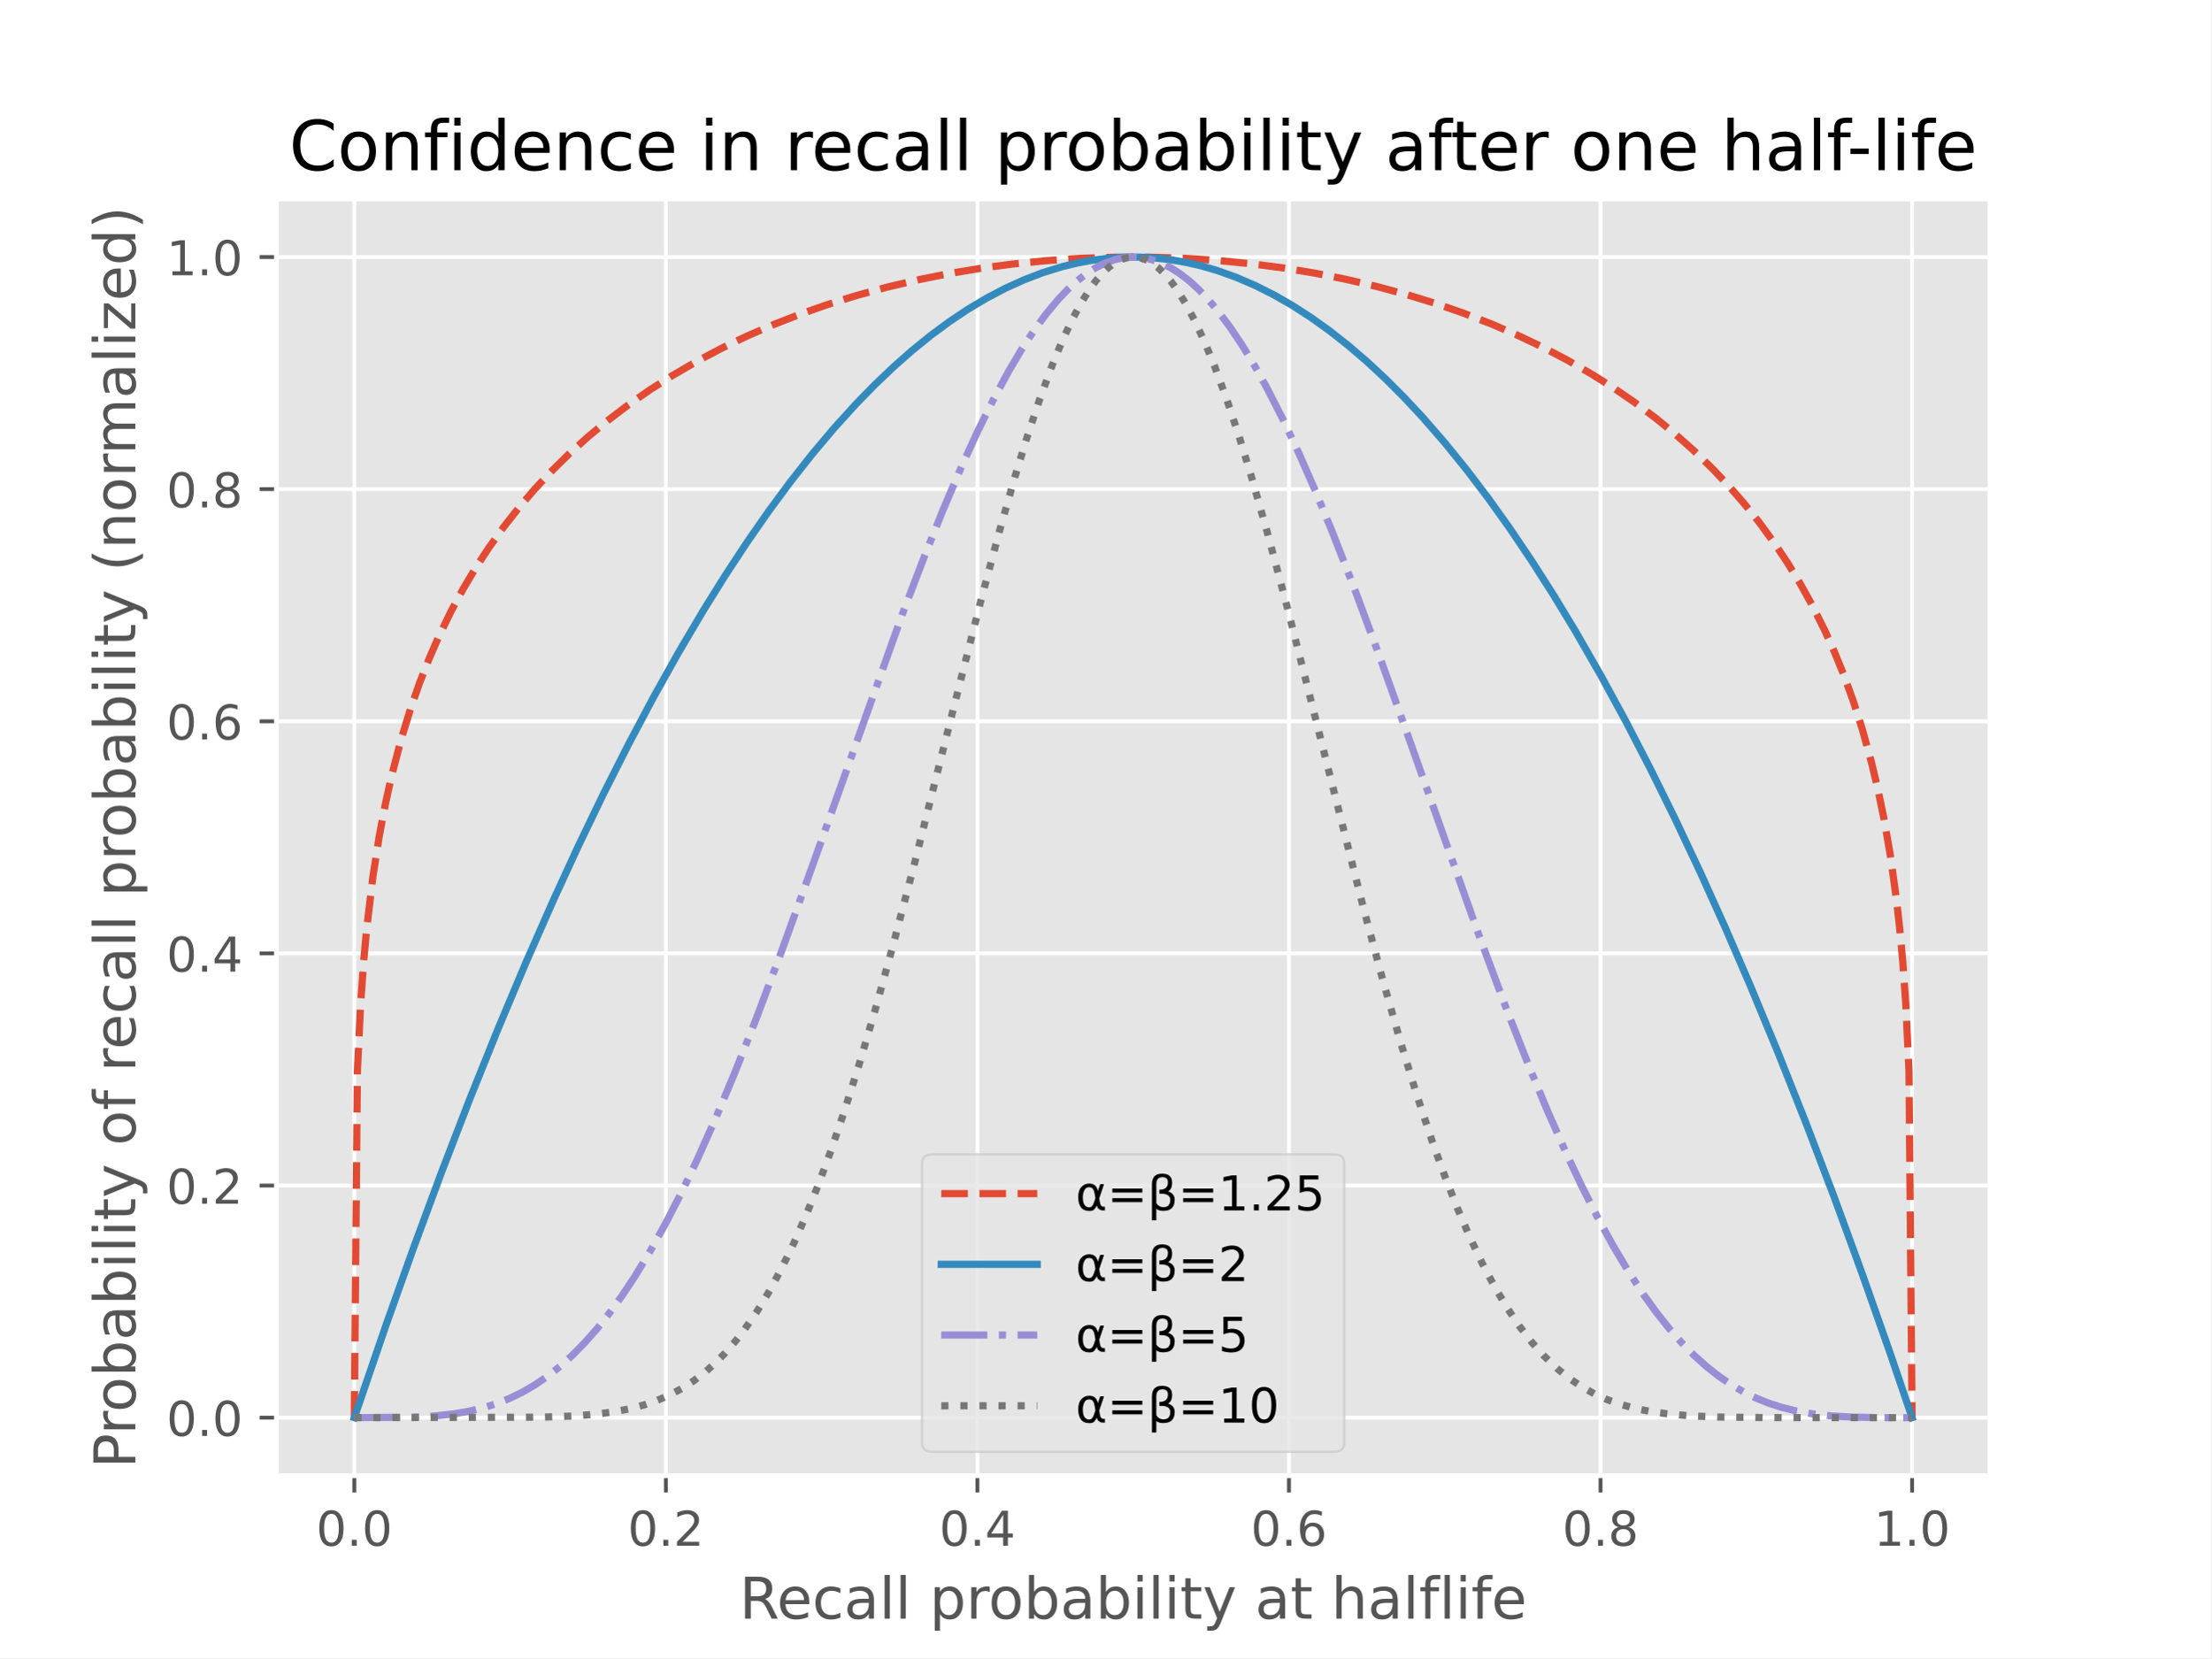
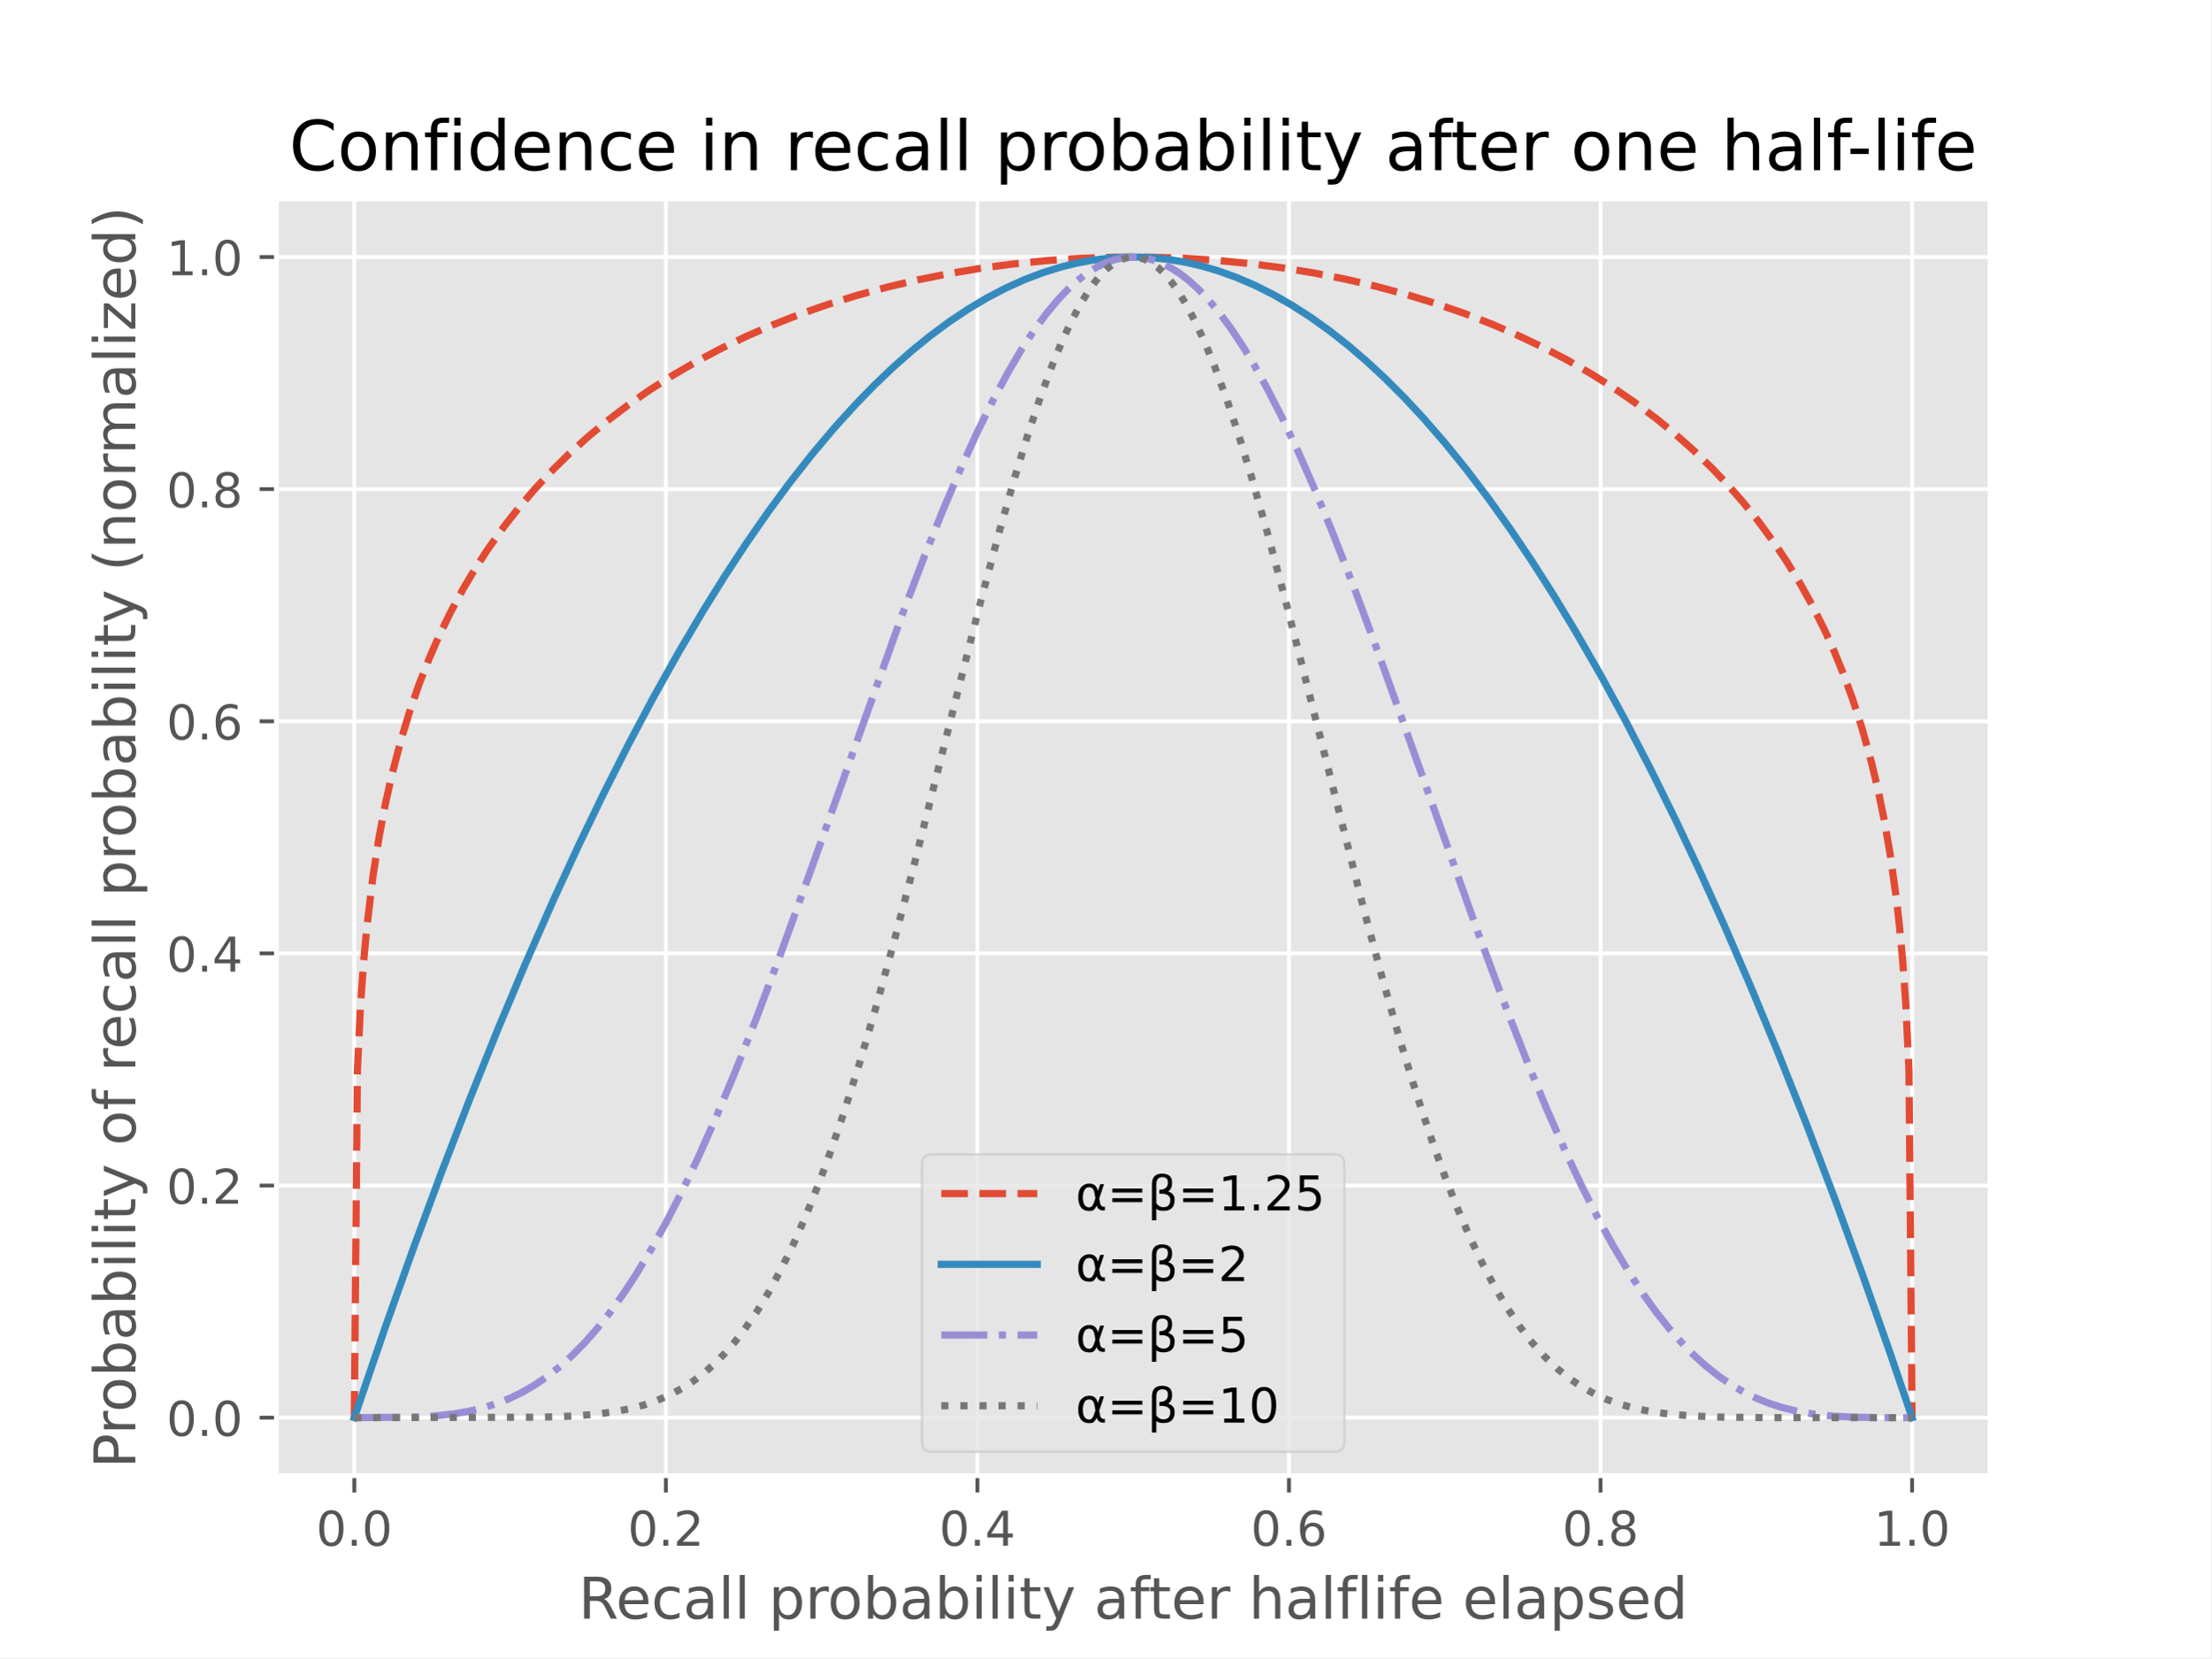
<svg xmlns="http://www.w3.org/2000/svg" xmlns:xlink="http://www.w3.org/1999/xlink" width="460.8pt" height="345.6pt" viewBox="0 0 460.8 345.6" version="1.1">
  <defs>
    <style type="text/css">*{stroke-linejoin: round; stroke-linecap: butt}</style>
  </defs>
  <g id="figure_1">
    <g id="patch_1">
      <path d="M 0 345.6  L 460.8 345.6  L 460.8 0  L 0 0  z " style="fill: #ffffff" />
    </g>
    <g id="axes_1">
      <g id="patch_2">
        <path d="M 57.6 307.584  L 414.72 307.584  L 414.72 41.472  L 57.6 41.472  z " style="fill: #e5e5e5" />
      </g>
      <g id="matplotlib.axis_1">
        <g id="xtick_1">
          <g id="line2d_1">
-             <path d="M 73.833 307.584  L 73.833 41.472  " clip-path="url(#pab74af2b6c)" style="fill: none; stroke: #ffffff; stroke-width: 0.8; stroke-linecap: square" />
+             <path d="M 73.833 307.584  L 73.833 41.472  " clip-path="url(#p326ea3344b)" style="fill: none; stroke: #ffffff; stroke-width: 0.8; stroke-linecap: square" />
          </g>
          <g id="line2d_2">
            <defs>
-               <path id="m4eae7775c7" d="M 0 0  L 0 3.5  " style="stroke: #555555; stroke-width: 0.8" />
+               <path id="mb128060611" d="M 0 0  L 0 3.5  " style="stroke: #555555; stroke-width: 0.8" />
            </defs>
            <g>
-               <use xlink:href="#m4eae7775c7" x="73.833" y="307.584" style="fill: #555555; stroke: #555555; stroke-width: 0.8" />
+               <use xlink:href="#mb128060611" x="73.833" y="307.584" style="fill: #555555; stroke: #555555; stroke-width: 0.8" />
            </g>
          </g>
          <g id="text_1">
            <text style="fill: #555555; font: 10px 'DejaVu Sans', 'Bitstream Vera Sans', 'Computer Modern Sans Serif', 'Lucida Grande', 'Verdana', 'Geneva', 'Lucid', 'Arial', 'Helvetica', 'Avant Garde', sans-serif; text-anchor: middle" x="73.833" y="322.182" transform="rotate(-0 73.83273 322.1824)">0.0</text>
          </g>
        </g>
        <g id="xtick_2">
          <g id="line2d_3">
-             <path d="M 138.764 307.584  L 138.764 41.472  " clip-path="url(#pab74af2b6c)" style="fill: none; stroke: #ffffff; stroke-width: 0.8; stroke-linecap: square" />
+             <path d="M 138.764 307.584  L 138.764 41.472  " clip-path="url(#p326ea3344b)" style="fill: none; stroke: #ffffff; stroke-width: 0.8; stroke-linecap: square" />
          </g>
          <g id="line2d_4">
            <g>
-               <use xlink:href="#m4eae7775c7" x="138.764" y="307.584" style="fill: #555555; stroke: #555555; stroke-width: 0.8" />
+               <use xlink:href="#mb128060611" x="138.764" y="307.584" style="fill: #555555; stroke: #555555; stroke-width: 0.8" />
            </g>
          </g>
          <g id="text_2">
            <text style="fill: #555555; font: 10px 'DejaVu Sans', 'Bitstream Vera Sans', 'Computer Modern Sans Serif', 'Lucida Grande', 'Verdana', 'Geneva', 'Lucid', 'Arial', 'Helvetica', 'Avant Garde', sans-serif; text-anchor: middle" x="138.764" y="322.182" transform="rotate(-0 138.7636 322.1824)">0.2</text>
          </g>
        </g>
        <g id="xtick_3">
          <g id="line2d_5">
-             <path d="M 203.695 307.584  L 203.695 41.472  " clip-path="url(#pab74af2b6c)" style="fill: none; stroke: #ffffff; stroke-width: 0.8; stroke-linecap: square" />
+             <path d="M 203.695 307.584  L 203.695 41.472  " clip-path="url(#p326ea3344b)" style="fill: none; stroke: #ffffff; stroke-width: 0.8; stroke-linecap: square" />
          </g>
          <g id="line2d_6">
            <g>
-               <use xlink:href="#m4eae7775c7" x="203.695" y="307.584" style="fill: #555555; stroke: #555555; stroke-width: 0.8" />
+               <use xlink:href="#mb128060611" x="203.695" y="307.584" style="fill: #555555; stroke: #555555; stroke-width: 0.8" />
            </g>
          </g>
          <g id="text_3">
            <text style="fill: #555555; font: 10px 'DejaVu Sans', 'Bitstream Vera Sans', 'Computer Modern Sans Serif', 'Lucida Grande', 'Verdana', 'Geneva', 'Lucid', 'Arial', 'Helvetica', 'Avant Garde', sans-serif; text-anchor: middle" x="203.695" y="322.182" transform="rotate(-0 203.6945 322.1824)">0.4</text>
          </g>
        </g>
        <g id="xtick_4">
          <g id="line2d_7">
-             <path d="M 268.625 307.584  L 268.625 41.472  " clip-path="url(#pab74af2b6c)" style="fill: none; stroke: #ffffff; stroke-width: 0.8; stroke-linecap: square" />
+             <path d="M 268.625 307.584  L 268.625 41.472  " clip-path="url(#p326ea3344b)" style="fill: none; stroke: #ffffff; stroke-width: 0.8; stroke-linecap: square" />
          </g>
          <g id="line2d_8">
            <g>
-               <use xlink:href="#m4eae7775c7" x="268.625" y="307.584" style="fill: #555555; stroke: #555555; stroke-width: 0.8" />
+               <use xlink:href="#mb128060611" x="268.625" y="307.584" style="fill: #555555; stroke: #555555; stroke-width: 0.8" />
            </g>
          </g>
          <g id="text_4">
            <text style="fill: #555555; font: 10px 'DejaVu Sans', 'Bitstream Vera Sans', 'Computer Modern Sans Serif', 'Lucida Grande', 'Verdana', 'Geneva', 'Lucid', 'Arial', 'Helvetica', 'Avant Garde', sans-serif; text-anchor: middle" x="268.625" y="322.182" transform="rotate(-0 268.6255 322.1824)">0.6</text>
          </g>
        </g>
        <g id="xtick_5">
          <g id="line2d_9">
-             <path d="M 333.556 307.584  L 333.556 41.472  " clip-path="url(#pab74af2b6c)" style="fill: none; stroke: #ffffff; stroke-width: 0.8; stroke-linecap: square" />
+             <path d="M 333.556 307.584  L 333.556 41.472  " clip-path="url(#p326ea3344b)" style="fill: none; stroke: #ffffff; stroke-width: 0.8; stroke-linecap: square" />
          </g>
          <g id="line2d_10">
            <g>
-               <use xlink:href="#m4eae7775c7" x="333.556" y="307.584" style="fill: #555555; stroke: #555555; stroke-width: 0.8" />
+               <use xlink:href="#mb128060611" x="333.556" y="307.584" style="fill: #555555; stroke: #555555; stroke-width: 0.8" />
            </g>
          </g>
          <g id="text_5">
            <text style="fill: #555555; font: 10px 'DejaVu Sans', 'Bitstream Vera Sans', 'Computer Modern Sans Serif', 'Lucida Grande', 'Verdana', 'Geneva', 'Lucid', 'Arial', 'Helvetica', 'Avant Garde', sans-serif; text-anchor: middle" x="333.556" y="322.182" transform="rotate(-0 333.5564 322.1824)">0.8</text>
          </g>
        </g>
        <g id="xtick_6">
          <g id="line2d_11">
-             <path d="M 398.487 307.584  L 398.487 41.472  " clip-path="url(#pab74af2b6c)" style="fill: none; stroke: #ffffff; stroke-width: 0.8; stroke-linecap: square" />
+             <path d="M 398.487 307.584  L 398.487 41.472  " clip-path="url(#p326ea3344b)" style="fill: none; stroke: #ffffff; stroke-width: 0.8; stroke-linecap: square" />
          </g>
          <g id="line2d_12">
            <g>
-               <use xlink:href="#m4eae7775c7" x="398.487" y="307.584" style="fill: #555555; stroke: #555555; stroke-width: 0.8" />
+               <use xlink:href="#mb128060611" x="398.487" y="307.584" style="fill: #555555; stroke: #555555; stroke-width: 0.8" />
            </g>
          </g>
          <g id="text_6">
            <text style="fill: #555555; font: 10px 'DejaVu Sans', 'Bitstream Vera Sans', 'Computer Modern Sans Serif', 'Lucida Grande', 'Verdana', 'Geneva', 'Lucid', 'Arial', 'Helvetica', 'Avant Garde', sans-serif; text-anchor: middle" x="398.487" y="322.182" transform="rotate(-0 398.4873 322.1824)">1.0</text>
          </g>
        </g>
        <g id="text_7">
-           <text style="fill: #555555; font: 12px 'DejaVu Sans', 'Bitstream Vera Sans', 'Computer Modern Sans Serif', 'Lucida Grande', 'Verdana', 'Geneva', 'Lucid', 'Arial', 'Helvetica', 'Avant Garde', sans-serif; text-anchor: middle" x="236.16" y="337.38" transform="rotate(-0 236.16 337.3802)">Recall probability at halflife</text>
+           <text style="fill: #555555; font: 12px 'DejaVu Sans', 'Bitstream Vera Sans', 'Computer Modern Sans Serif', 'Lucida Grande', 'Verdana', 'Geneva', 'Lucid', 'Arial', 'Helvetica', 'Avant Garde', sans-serif; text-anchor: middle" x="236.16" y="337.38" transform="rotate(-0 236.16 337.3802)">Recall probability after halflife elapsed</text>
        </g>
      </g>
      <g id="matplotlib.axis_2">
        <g id="ytick_1">
          <g id="line2d_13">
-             <path d="M 57.6 295.488  L 414.72 295.488  " clip-path="url(#pab74af2b6c)" style="fill: none; stroke: #ffffff; stroke-width: 0.8; stroke-linecap: square" />
+             <path d="M 57.6 295.488  L 414.72 295.488  " clip-path="url(#p326ea3344b)" style="fill: none; stroke: #ffffff; stroke-width: 0.8; stroke-linecap: square" />
          </g>
          <g id="line2d_14">
            <defs>
-               <path id="m1657787eb6" d="M 0 0  L -3.5 0  " style="stroke: #555555; stroke-width: 0.8" />
+               <path id="mff874dc3fc" d="M 0 0  L -3.5 0  " style="stroke: #555555; stroke-width: 0.8" />
            </defs>
            <g>
-               <use xlink:href="#m1657787eb6" x="57.6" y="295.488" style="fill: #555555; stroke: #555555; stroke-width: 0.8" />
+               <use xlink:href="#mff874dc3fc" x="57.6" y="295.488" style="fill: #555555; stroke: #555555; stroke-width: 0.8" />
            </g>
          </g>
          <g id="text_8">
            <text style="fill: #555555; font: 10px 'DejaVu Sans', 'Bitstream Vera Sans', 'Computer Modern Sans Serif', 'Lucida Grande', 'Verdana', 'Geneva', 'Lucid', 'Arial', 'Helvetica', 'Avant Garde', sans-serif; text-anchor: end" x="50.6" y="299.287" transform="rotate(-0 50.6 299.2872)">0.0</text>
          </g>
        </g>
        <g id="ytick_2">
          <g id="line2d_15">
-             <path d="M 57.6 247.104  L 414.72 247.104  " clip-path="url(#pab74af2b6c)" style="fill: none; stroke: #ffffff; stroke-width: 0.8; stroke-linecap: square" />
+             <path d="M 57.6 247.104  L 414.72 247.104  " clip-path="url(#p326ea3344b)" style="fill: none; stroke: #ffffff; stroke-width: 0.8; stroke-linecap: square" />
          </g>
          <g id="line2d_16">
            <g>
-               <use xlink:href="#m1657787eb6" x="57.6" y="247.104" style="fill: #555555; stroke: #555555; stroke-width: 0.8" />
+               <use xlink:href="#mff874dc3fc" x="57.6" y="247.104" style="fill: #555555; stroke: #555555; stroke-width: 0.8" />
            </g>
          </g>
          <g id="text_9">
            <text style="fill: #555555; font: 10px 'DejaVu Sans', 'Bitstream Vera Sans', 'Computer Modern Sans Serif', 'Lucida Grande', 'Verdana', 'Geneva', 'Lucid', 'Arial', 'Helvetica', 'Avant Garde', sans-serif; text-anchor: end" x="50.6" y="250.903" transform="rotate(-0 50.6 250.9032)">0.2</text>
          </g>
        </g>
        <g id="ytick_3">
          <g id="line2d_17">
-             <path d="M 57.6 198.72  L 414.72 198.72  " clip-path="url(#pab74af2b6c)" style="fill: none; stroke: #ffffff; stroke-width: 0.8; stroke-linecap: square" />
+             <path d="M 57.6 198.72  L 414.72 198.72  " clip-path="url(#p326ea3344b)" style="fill: none; stroke: #ffffff; stroke-width: 0.8; stroke-linecap: square" />
          </g>
          <g id="line2d_18">
            <g>
-               <use xlink:href="#m1657787eb6" x="57.6" y="198.72" style="fill: #555555; stroke: #555555; stroke-width: 0.8" />
+               <use xlink:href="#mff874dc3fc" x="57.6" y="198.72" style="fill: #555555; stroke: #555555; stroke-width: 0.8" />
            </g>
          </g>
          <g id="text_10">
            <text style="fill: #555555; font: 10px 'DejaVu Sans', 'Bitstream Vera Sans', 'Computer Modern Sans Serif', 'Lucida Grande', 'Verdana', 'Geneva', 'Lucid', 'Arial', 'Helvetica', 'Avant Garde', sans-serif; text-anchor: end" x="50.6" y="202.519" transform="rotate(-0 50.6 202.5192)">0.4</text>
          </g>
        </g>
        <g id="ytick_4">
          <g id="line2d_19">
-             <path d="M 57.6 150.336  L 414.72 150.336  " clip-path="url(#pab74af2b6c)" style="fill: none; stroke: #ffffff; stroke-width: 0.8; stroke-linecap: square" />
+             <path d="M 57.6 150.336  L 414.72 150.336  " clip-path="url(#p326ea3344b)" style="fill: none; stroke: #ffffff; stroke-width: 0.8; stroke-linecap: square" />
          </g>
          <g id="line2d_20">
            <g>
-               <use xlink:href="#m1657787eb6" x="57.6" y="150.336" style="fill: #555555; stroke: #555555; stroke-width: 0.8" />
+               <use xlink:href="#mff874dc3fc" x="57.6" y="150.336" style="fill: #555555; stroke: #555555; stroke-width: 0.8" />
            </g>
          </g>
          <g id="text_11">
            <text style="fill: #555555; font: 10px 'DejaVu Sans', 'Bitstream Vera Sans', 'Computer Modern Sans Serif', 'Lucida Grande', 'Verdana', 'Geneva', 'Lucid', 'Arial', 'Helvetica', 'Avant Garde', sans-serif; text-anchor: end" x="50.6" y="154.135" transform="rotate(-0 50.6 154.1352)">0.6</text>
          </g>
        </g>
        <g id="ytick_5">
          <g id="line2d_21">
-             <path d="M 57.6 101.952  L 414.72 101.952  " clip-path="url(#pab74af2b6c)" style="fill: none; stroke: #ffffff; stroke-width: 0.8; stroke-linecap: square" />
+             <path d="M 57.6 101.952  L 414.72 101.952  " clip-path="url(#p326ea3344b)" style="fill: none; stroke: #ffffff; stroke-width: 0.8; stroke-linecap: square" />
          </g>
          <g id="line2d_22">
            <g>
-               <use xlink:href="#m1657787eb6" x="57.6" y="101.952" style="fill: #555555; stroke: #555555; stroke-width: 0.8" />
+               <use xlink:href="#mff874dc3fc" x="57.6" y="101.952" style="fill: #555555; stroke: #555555; stroke-width: 0.8" />
            </g>
          </g>
          <g id="text_12">
            <text style="fill: #555555; font: 10px 'DejaVu Sans', 'Bitstream Vera Sans', 'Computer Modern Sans Serif', 'Lucida Grande', 'Verdana', 'Geneva', 'Lucid', 'Arial', 'Helvetica', 'Avant Garde', sans-serif; text-anchor: end" x="50.6" y="105.751" transform="rotate(-0 50.6 105.7512)">0.8</text>
          </g>
        </g>
        <g id="ytick_6">
          <g id="line2d_23">
-             <path d="M 57.6 53.568  L 414.72 53.568  " clip-path="url(#pab74af2b6c)" style="fill: none; stroke: #ffffff; stroke-width: 0.8; stroke-linecap: square" />
+             <path d="M 57.6 53.568  L 414.72 53.568  " clip-path="url(#p326ea3344b)" style="fill: none; stroke: #ffffff; stroke-width: 0.8; stroke-linecap: square" />
          </g>
          <g id="line2d_24">
            <g>
-               <use xlink:href="#m1657787eb6" x="57.6" y="53.568" style="fill: #555555; stroke: #555555; stroke-width: 0.8" />
+               <use xlink:href="#mff874dc3fc" x="57.6" y="53.568" style="fill: #555555; stroke: #555555; stroke-width: 0.8" />
            </g>
          </g>
          <g id="text_13">
            <text style="fill: #555555; font: 10px 'DejaVu Sans', 'Bitstream Vera Sans', 'Computer Modern Sans Serif', 'Lucida Grande', 'Verdana', 'Geneva', 'Lucid', 'Arial', 'Helvetica', 'Avant Garde', sans-serif; text-anchor: end" x="50.6" y="57.367" transform="rotate(-0 50.6 57.36722)">1.0</text>
          </g>
        </g>
        <g id="text_14">
          <text style="fill: #555555; font: 12px 'DejaVu Sans', 'Bitstream Vera Sans', 'Computer Modern Sans Serif', 'Lucida Grande', 'Verdana', 'Geneva', 'Lucid', 'Arial', 'Helvetica', 'Avant Garde', sans-serif; text-anchor: middle" x="28.201" y="174.528" transform="rotate(-90 28.20125 174.528)">Probability of recall probability (normalized)</text>
        </g>
      </g>
      <g id="line2d_25">
-         <path d="M 73.833 295.488  L 74.482 223.173  L 75.131 209.534  L 75.781 200.412  L 76.43 193.374  L 77.729 182.594  L 79.027 174.298  L 80.326 167.476  L 81.624 161.643  L 83.572 154.182  L 85.52 147.822  L 87.468 142.259  L 89.416 137.306  L 91.364 132.837  L 93.961 127.478  L 96.559 122.673  L 99.156 118.317  L 101.753 114.334  L 105 109.795  L 108.246 105.666  L 111.493 101.884  L 114.739 98.401  L 118.635 94.563  L 122.531 91.049  L 126.427 87.817  L 130.972 84.36  L 135.517 81.201  L 140.062 78.307  L 145.257 75.289  L 150.451 72.548  L 155.646 70.058  L 160.84 67.796  L 166.684 65.501  L 172.528 63.451  L 178.371 61.627  L 184.865 59.848  L 191.358 58.313  L 197.851 57.009  L 204.344 55.926  L 210.837 55.053  L 217.979 54.33  L 225.122 53.848  L 232.264 53.603  L 239.407 53.592  L 246.549 53.816  L 253.691 54.277  L 260.834 54.978  L 267.327 55.829  L 273.82 56.891  L 280.313 58.172  L 286.806 59.683  L 293.299 61.437  L 299.143 63.237  L 304.987 65.262  L 310.831 67.528  L 316.025 69.763  L 321.219 72.223  L 326.414 74.931  L 331.608 77.913  L 336.154 80.772  L 340.699 83.891  L 345.244 87.303  L 349.14 90.491  L 353.036 93.956  L 356.931 97.737  L 360.178 101.165  L 363.425 104.883  L 366.671 108.938  L 369.918 113.39  L 372.515 117.289  L 375.112 121.545  L 377.709 126.229  L 380.307 131.438  L 382.255 135.768  L 384.202 140.548  L 386.15 145.89  L 388.098 151.958  L 390.046 159.008  L 391.345 164.456  L 392.643 170.74  L 393.942 178.218  L 395.241 187.57  L 395.89 193.374  L 396.539 200.412  L 397.189 209.534  L 397.838 223.173  L 398.487 295.488  L 398.487 295.488  " clip-path="url(#pab74af2b6c)" style="fill: none; stroke-dasharray: 5.55,2.4; stroke-dashoffset: 0; stroke: #e24a33; stroke-width: 1.5" />
+         <path d="M 73.833 295.488  L 74.482 223.173  L 75.131 209.534  L 75.781 200.412  L 76.43 193.374  L 77.729 182.594  L 79.027 174.298  L 80.326 167.476  L 81.624 161.643  L 83.572 154.182  L 85.52 147.822  L 87.468 142.259  L 89.416 137.306  L 91.364 132.837  L 93.961 127.478  L 96.559 122.673  L 99.156 118.317  L 101.753 114.334  L 105 109.795  L 108.246 105.666  L 111.493 101.884  L 114.739 98.401  L 118.635 94.563  L 122.531 91.049  L 126.427 87.817  L 130.972 84.36  L 135.517 81.201  L 140.062 78.307  L 145.257 75.289  L 150.451 72.548  L 155.646 70.058  L 160.84 67.796  L 166.684 65.501  L 172.528 63.451  L 178.371 61.627  L 184.865 59.848  L 191.358 58.313  L 197.851 57.009  L 204.344 55.926  L 210.837 55.053  L 217.979 54.33  L 225.122 53.848  L 232.264 53.603  L 239.407 53.592  L 246.549 53.816  L 253.691 54.277  L 260.834 54.978  L 267.327 55.829  L 273.82 56.891  L 280.313 58.172  L 286.806 59.683  L 293.299 61.437  L 299.143 63.237  L 304.987 65.262  L 310.831 67.528  L 316.025 69.763  L 321.219 72.223  L 326.414 74.931  L 331.608 77.913  L 336.154 80.772  L 340.699 83.891  L 345.244 87.303  L 349.14 90.491  L 353.036 93.956  L 356.931 97.737  L 360.178 101.165  L 363.425 104.883  L 366.671 108.938  L 369.918 113.39  L 372.515 117.289  L 375.112 121.545  L 377.709 126.229  L 380.307 131.438  L 382.255 135.768  L 384.202 140.548  L 386.15 145.89  L 388.098 151.958  L 390.046 159.008  L 391.345 164.456  L 392.643 170.74  L 393.942 178.218  L 395.241 187.57  L 395.89 193.374  L 396.539 200.412  L 397.189 209.534  L 397.838 223.173  L 398.487 295.488  L 398.487 295.488  " clip-path="url(#p326ea3344b)" style="fill: none; stroke-dasharray: 5.55,2.4; stroke-dashoffset: 0; stroke: #e24a33; stroke-width: 1.5" />
      </g>
      <g id="line2d_26">
-         <path d="M 73.833 295.488  L 80.326 276.521  L 86.17 260.113  L 92.013 244.333  L 97.857 229.179  L 103.701 214.652  L 109.545 200.752  L 115.389 187.479  L 120.583 176.208  L 125.777 165.432  L 130.972 155.151  L 136.166 145.366  L 141.361 136.076  L 146.555 127.282  L 151.101 119.993  L 155.646 113.084  L 160.191 106.554  L 164.736 100.404  L 169.281 94.632  L 173.826 89.241  L 178.371 84.228  L 182.267 80.233  L 186.163 76.517  L 190.059 73.08  L 193.955 69.922  L 197.851 67.042  L 201.747 64.441  L 205.642 62.118  L 209.538 60.075  L 213.434 58.31  L 217.33 56.823  L 221.226 55.616  L 224.472 54.822  L 227.719 54.222  L 230.966 53.816  L 234.212 53.603  L 237.459 53.583  L 240.705 53.758  L 243.952 54.125  L 247.198 54.687  L 250.445 55.441  L 253.691 56.39  L 257.587 57.783  L 261.483 59.455  L 265.379 61.406  L 269.275 63.636  L 273.171 66.144  L 277.066 68.931  L 280.962 71.996  L 284.858 75.341  L 288.754 78.964  L 292.65 82.865  L 296.546 87.046  L 301.091 92.275  L 305.636 97.884  L 310.181 103.872  L 314.726 110.239  L 319.272 116.986  L 323.817 124.112  L 328.362 131.617  L 333.556 140.659  L 338.751 150.197  L 343.945 160.23  L 349.14 170.758  L 354.334 181.782  L 359.529 193.301  L 364.723 205.316  L 370.567 219.424  L 376.411 234.16  L 382.255 249.523  L 388.098 265.513  L 393.942 282.13  L 398.487 295.488  L 398.487 295.488  " clip-path="url(#pab74af2b6c)" style="fill: none; stroke: #348abd; stroke-width: 1.5; stroke-linecap: square" />
+         <path d="M 73.833 295.488  L 80.326 276.521  L 86.17 260.113  L 92.013 244.333  L 97.857 229.179  L 103.701 214.652  L 109.545 200.752  L 115.389 187.479  L 120.583 176.208  L 125.777 165.432  L 130.972 155.151  L 136.166 145.366  L 141.361 136.076  L 146.555 127.282  L 151.101 119.993  L 155.646 113.084  L 160.191 106.554  L 164.736 100.404  L 169.281 94.632  L 173.826 89.241  L 178.371 84.228  L 182.267 80.233  L 186.163 76.517  L 190.059 73.08  L 193.955 69.922  L 197.851 67.042  L 201.747 64.441  L 205.642 62.118  L 209.538 60.075  L 213.434 58.31  L 217.33 56.823  L 221.226 55.616  L 224.472 54.822  L 227.719 54.222  L 230.966 53.816  L 234.212 53.603  L 237.459 53.583  L 240.705 53.758  L 243.952 54.125  L 247.198 54.687  L 250.445 55.441  L 253.691 56.39  L 257.587 57.783  L 261.483 59.455  L 265.379 61.406  L 269.275 63.636  L 273.171 66.144  L 277.066 68.931  L 280.962 71.996  L 284.858 75.341  L 288.754 78.964  L 292.65 82.865  L 296.546 87.046  L 301.091 92.275  L 305.636 97.884  L 310.181 103.872  L 314.726 110.239  L 319.272 116.986  L 323.817 124.112  L 328.362 131.617  L 333.556 140.659  L 338.751 150.197  L 343.945 160.23  L 349.14 170.758  L 354.334 181.782  L 359.529 193.301  L 364.723 205.316  L 370.567 219.424  L 376.411 234.16  L 382.255 249.523  L 388.098 265.513  L 393.942 282.13  L 398.487 295.488  L 398.487 295.488  " clip-path="url(#p326ea3344b)" style="fill: none; stroke: #348abd; stroke-width: 1.5; stroke-linecap: square" />
      </g>
      <g id="line2d_27">
-         <path d="M 73.833 295.488  L 86.17 295.377  L 90.715 295.122  L 94.611 294.69  L 97.857 294.123  L 101.104 293.317  L 103.701 292.472  L 106.298 291.425  L 108.895 290.154  L 111.493 288.64  L 114.09 286.866  L 116.687 284.815  L 119.284 282.474  L 121.882 279.831  L 124.479 276.877  L 127.076 273.605  L 129.673 270.011  L 132.271 266.094  L 135.517 260.745  L 138.764 254.901  L 142.01 248.575  L 145.257 241.787  L 149.153 233.07  L 153.048 223.782  L 157.594 212.31  L 162.788 198.513  L 169.281 180.535  L 188.111 127.846  L 192.656 115.935  L 196.552 106.236  L 200.448 97.112  L 203.695 90.014  L 206.941 83.43  L 210.188 77.405  L 212.785 73.018  L 215.382 69.037  L 217.979 65.48  L 220.577 62.364  L 222.525 60.324  L 224.472 58.546  L 226.42 57.033  L 228.368 55.79  L 230.316 54.82  L 232.264 54.125  L 234.212 53.707  L 236.16 53.568  L 238.108 53.707  L 240.056 54.125  L 242.004 54.82  L 243.952 55.79  L 245.9 57.033  L 247.848 58.546  L 249.795 60.324  L 251.743 62.364  L 253.691 64.659  L 256.289 68.107  L 258.886 71.984  L 261.483 76.272  L 264.08 80.95  L 267.327 87.316  L 270.573 94.214  L 273.82 101.596  L 277.716 111.02  L 282.261 122.672  L 287.455 136.663  L 294.598 156.638  L 308.233 194.971  L 314.077 210.622  L 318.622 222.182  L 322.518 231.56  L 326.414 240.377  L 329.661 247.253  L 332.907 253.673  L 336.154 259.615  L 339.4 265.064  L 342.647 270.011  L 345.244 273.605  L 347.841 276.877  L 350.438 279.831  L 353.036 282.474  L 355.633 284.815  L 358.23 286.866  L 360.827 288.64  L 363.425 290.154  L 366.022 291.425  L 368.619 292.472  L 371.216 293.317  L 374.463 294.123  L 377.709 294.69  L 381.605 295.122  L 386.15 295.377  L 392.643 295.482  L 398.487 295.488  L 398.487 295.488  " clip-path="url(#pab74af2b6c)" style="fill: none; stroke-dasharray: 9.6,2.4,1.5,2.4; stroke-dashoffset: 0; stroke: #988ed5; stroke-width: 1.5" />
+         <path d="M 73.833 295.488  L 86.17 295.377  L 90.715 295.122  L 94.611 294.69  L 97.857 294.123  L 101.104 293.317  L 103.701 292.472  L 106.298 291.425  L 108.895 290.154  L 111.493 288.64  L 114.09 286.866  L 116.687 284.815  L 119.284 282.474  L 121.882 279.831  L 124.479 276.877  L 127.076 273.605  L 129.673 270.011  L 132.271 266.094  L 135.517 260.745  L 138.764 254.901  L 142.01 248.575  L 145.257 241.787  L 149.153 233.07  L 153.048 223.782  L 157.594 212.31  L 162.788 198.513  L 169.281 180.535  L 188.111 127.846  L 192.656 115.935  L 196.552 106.236  L 200.448 97.112  L 203.695 90.014  L 206.941 83.43  L 210.188 77.405  L 212.785 73.018  L 215.382 69.037  L 217.979 65.48  L 220.577 62.364  L 222.525 60.324  L 224.472 58.546  L 226.42 57.033  L 228.368 55.79  L 230.316 54.82  L 232.264 54.125  L 234.212 53.707  L 236.16 53.568  L 238.108 53.707  L 240.056 54.125  L 242.004 54.82  L 243.952 55.79  L 245.9 57.033  L 247.848 58.546  L 249.795 60.324  L 251.743 62.364  L 253.691 64.659  L 256.289 68.107  L 258.886 71.984  L 261.483 76.272  L 264.08 80.95  L 267.327 87.316  L 270.573 94.214  L 273.82 101.596  L 277.716 111.02  L 282.261 122.672  L 287.455 136.663  L 294.598 156.638  L 308.233 194.971  L 314.077 210.622  L 318.622 222.182  L 322.518 231.56  L 326.414 240.377  L 329.661 247.253  L 332.907 253.673  L 336.154 259.615  L 339.4 265.064  L 342.647 270.011  L 345.244 273.605  L 347.841 276.877  L 350.438 279.831  L 353.036 282.474  L 355.633 284.815  L 358.23 286.866  L 360.827 288.64  L 363.425 290.154  L 366.022 291.425  L 368.619 292.472  L 371.216 293.317  L 374.463 294.123  L 377.709 294.69  L 381.605 295.122  L 386.15 295.377  L 392.643 295.482  L 398.487 295.488  L 398.487 295.488  " clip-path="url(#p326ea3344b)" style="fill: none; stroke-dasharray: 9.6,2.4,1.5,2.4; stroke-dashoffset: 0; stroke: #988ed5; stroke-width: 1.5" />
      </g>
      <g id="line2d_28">
-         <path d="M 73.833 295.488  L 112.791 295.384  L 119.284 295.151  L 123.83 294.802  L 127.725 294.303  L 130.972 293.688  L 134.218 292.837  L 136.816 291.944  L 139.413 290.828  L 142.01 289.451  L 144.607 287.776  L 147.205 285.764  L 149.153 284.01  L 151.101 282.029  L 153.048 279.805  L 154.996 277.324  L 157.594 273.589  L 160.191 269.342  L 162.788 264.557  L 165.385 259.216  L 167.983 253.307  L 170.58 246.826  L 173.177 239.777  L 175.774 232.175  L 179.021 221.929  L 182.267 210.922  L 186.163 196.838  L 190.708 179.462  L 197.851 151.051  L 204.344 125.446  L 208.24 110.862  L 211.486 99.465  L 214.083 90.985  L 216.681 83.174  L 219.278 76.124  L 221.226 71.385  L 223.174 67.151  L 225.122 63.452  L 227.07 60.311  L 228.368 58.538  L 229.667 57.029  L 230.966 55.788  L 232.264 54.819  L 233.563 54.125  L 234.861 53.707  L 236.16 53.568  L 237.459 53.707  L 238.757 54.125  L 240.056 54.819  L 241.354 55.788  L 242.653 57.029  L 243.952 58.538  L 245.25 60.311  L 247.198 63.452  L 249.146 67.151  L 251.094 71.385  L 253.042 76.124  L 255.639 83.174  L 258.237 90.985  L 260.834 99.465  L 264.08 110.862  L 267.976 125.446  L 273.171 145.86  L 284.209 189.497  L 288.105 203.989  L 292.001 217.613  L 295.247 228.172  L 298.494 237.928  L 301.091 245.116  L 303.688 251.74  L 306.285 257.792  L 308.883 263.274  L 311.48 268.197  L 314.077 272.576  L 316.674 276.436  L 319.272 279.805  L 321.869 282.716  L 324.466 285.204  L 327.063 287.306  L 329.661 289.062  L 332.258 290.509  L 334.855 291.688  L 337.452 292.633  L 340.699 293.539  L 343.945 294.196  L 347.841 294.734  L 352.386 295.113  L 358.23 295.354  L 367.32 295.47  L 397.189 295.488  L 398.487 295.488  L 398.487 295.488  " clip-path="url(#pab74af2b6c)" style="fill: none; stroke-dasharray: 1.5,2.475; stroke-dashoffset: 0; stroke: #777777; stroke-width: 1.5" />
+         <path d="M 73.833 295.488  L 112.791 295.384  L 119.284 295.151  L 123.83 294.802  L 127.725 294.303  L 130.972 293.688  L 134.218 292.837  L 136.816 291.944  L 139.413 290.828  L 142.01 289.451  L 144.607 287.776  L 147.205 285.764  L 149.153 284.01  L 151.101 282.029  L 153.048 279.805  L 154.996 277.324  L 157.594 273.589  L 160.191 269.342  L 162.788 264.557  L 165.385 259.216  L 167.983 253.307  L 170.58 246.826  L 173.177 239.777  L 175.774 232.175  L 179.021 221.929  L 182.267 210.922  L 186.163 196.838  L 190.708 179.462  L 197.851 151.051  L 204.344 125.446  L 208.24 110.862  L 211.486 99.465  L 214.083 90.985  L 216.681 83.174  L 219.278 76.124  L 221.226 71.385  L 223.174 67.151  L 225.122 63.452  L 227.07 60.311  L 228.368 58.538  L 229.667 57.029  L 230.966 55.788  L 232.264 54.819  L 233.563 54.125  L 234.861 53.707  L 236.16 53.568  L 237.459 53.707  L 238.757 54.125  L 240.056 54.819  L 241.354 55.788  L 242.653 57.029  L 243.952 58.538  L 245.25 60.311  L 247.198 63.452  L 249.146 67.151  L 251.094 71.385  L 253.042 76.124  L 255.639 83.174  L 258.237 90.985  L 260.834 99.465  L 264.08 110.862  L 267.976 125.446  L 273.171 145.86  L 284.209 189.497  L 288.105 203.989  L 292.001 217.613  L 295.247 228.172  L 298.494 237.928  L 301.091 245.116  L 303.688 251.74  L 306.285 257.792  L 308.883 263.274  L 311.48 268.197  L 314.077 272.576  L 316.674 276.436  L 319.272 279.805  L 321.869 282.716  L 324.466 285.204  L 327.063 287.306  L 329.661 289.062  L 332.258 290.509  L 334.855 291.688  L 337.452 292.633  L 340.699 293.539  L 343.945 294.196  L 347.841 294.734  L 352.386 295.113  L 358.23 295.354  L 367.32 295.47  L 397.189 295.488  L 398.487 295.488  L 398.487 295.488  " clip-path="url(#p326ea3344b)" style="fill: none; stroke-dasharray: 1.5,2.475; stroke-dashoffset: 0; stroke: #777777; stroke-width: 1.5" />
      </g>
      <g id="patch_3">
        <path d="M 57.6 307.584  L 57.6 41.472  " style="fill: none; stroke: #ffffff; stroke-linejoin: miter; stroke-linecap: square" />
      </g>
      <g id="patch_4">
        <path d="M 414.72 307.584  L 414.72 41.472  " style="fill: none; stroke: #ffffff; stroke-linejoin: miter; stroke-linecap: square" />
      </g>
      <g id="patch_5">
        <path d="M 57.6 307.584  L 414.72 307.584  " style="fill: none; stroke: #ffffff; stroke-linejoin: miter; stroke-linecap: square" />
      </g>
      <g id="patch_6">
        <path d="M 57.6 41.472  L 414.72 41.472  " style="fill: none; stroke: #ffffff; stroke-linejoin: miter; stroke-linecap: square" />
      </g>
      <g id="text_15">
        <text style="font: 14.4px 'DejaVu Sans', 'Bitstream Vera Sans', 'Computer Modern Sans Serif', 'Lucida Grande', 'Verdana', 'Geneva', 'Lucid', 'Arial', 'Helvetica', 'Avant Garde', sans-serif; text-anchor: middle" x="236.16" y="35.472" transform="rotate(-0 236.16 35.472)">Confidence in recall probability after one half-life</text>
      </g>
      <g id="legend_1">
        <g id="patch_7">
          <path d="M 194.161 302.584  L 278.159 302.584  Q 280.159 302.584 280.159 300.584  L 280.159 242.621  Q 280.159 240.621 278.159 240.621  L 194.161 240.621  Q 192.161 240.621 192.161 242.621  L 192.161 300.584  Q 192.161 302.584 194.161 302.584  z " style="fill: #e5e5e5; opacity: 0.8; stroke: #cccccc; stroke-width: 0.5; stroke-linejoin: miter" />
        </g>
        <g id="line2d_29">
          <path d="M 196.161 248.782  L 206.161 248.782  L 216.161 248.782  " style="fill: none; stroke-dasharray: 5.55,2.4; stroke-dashoffset: 0; stroke: #e24a33; stroke-width: 1.5" />
        </g>
        <g id="text_16">
          <text style="font: 10px 'DejaVu Sans', 'Bitstream Vera Sans', 'Computer Modern Sans Serif', 'Lucida Grande', 'Verdana', 'Geneva', 'Lucid', 'Arial', 'Helvetica', 'Avant Garde', sans-serif; text-anchor: start" x="224.161" y="252.282" transform="rotate(-0 224.1608 252.2824)">α=β=1.25</text>
        </g>
        <g id="line2d_30">
          <path d="M 196.161 263.523  L 206.161 263.523  L 216.161 263.523  " style="fill: none; stroke: #348abd; stroke-width: 1.5; stroke-linecap: square" />
        </g>
        <g id="text_17">
          <text style="font: 10px 'DejaVu Sans', 'Bitstream Vera Sans', 'Computer Modern Sans Serif', 'Lucida Grande', 'Verdana', 'Geneva', 'Lucid', 'Arial', 'Helvetica', 'Avant Garde', sans-serif; text-anchor: start" x="224.161" y="267.023" transform="rotate(-0 224.1608 267.0231)">α=β=2</text>
        </g>
        <g id="line2d_31">
          <path d="M 196.161 278.264  L 206.161 278.264  L 216.161 278.264  " style="fill: none; stroke-dasharray: 9.6,2.4,1.5,2.4; stroke-dashoffset: 0; stroke: #988ed5; stroke-width: 1.5" />
        </g>
        <g id="text_18">
          <text style="font: 10px 'DejaVu Sans', 'Bitstream Vera Sans', 'Computer Modern Sans Serif', 'Lucida Grande', 'Verdana', 'Geneva', 'Lucid', 'Arial', 'Helvetica', 'Avant Garde', sans-serif; text-anchor: start" x="224.161" y="281.764" transform="rotate(-0 224.1608 281.7637)">α=β=5</text>
        </g>
        <g id="line2d_32">
          <path d="M 196.161 293.004  L 206.161 293.004  L 216.161 293.004  " style="fill: none; stroke-dasharray: 1.5,2.475; stroke-dashoffset: 0; stroke: #777777; stroke-width: 1.5" />
        </g>
        <g id="text_19">
          <text style="font: 10px 'DejaVu Sans', 'Bitstream Vera Sans', 'Computer Modern Sans Serif', 'Lucida Grande', 'Verdana', 'Geneva', 'Lucid', 'Arial', 'Helvetica', 'Avant Garde', sans-serif; text-anchor: start" x="224.161" y="296.504" transform="rotate(-0 224.1608 296.5043)">α=β=10</text>
        </g>
      </g>
    </g>
  </g>
  <defs>
-     <clipPath id="pab74af2b6c">
+     <clipPath id="p326ea3344b">
      <rect x="57.6" y="41.472" width="357.12" height="266.112" />
    </clipPath>
  </defs>
</svg>
